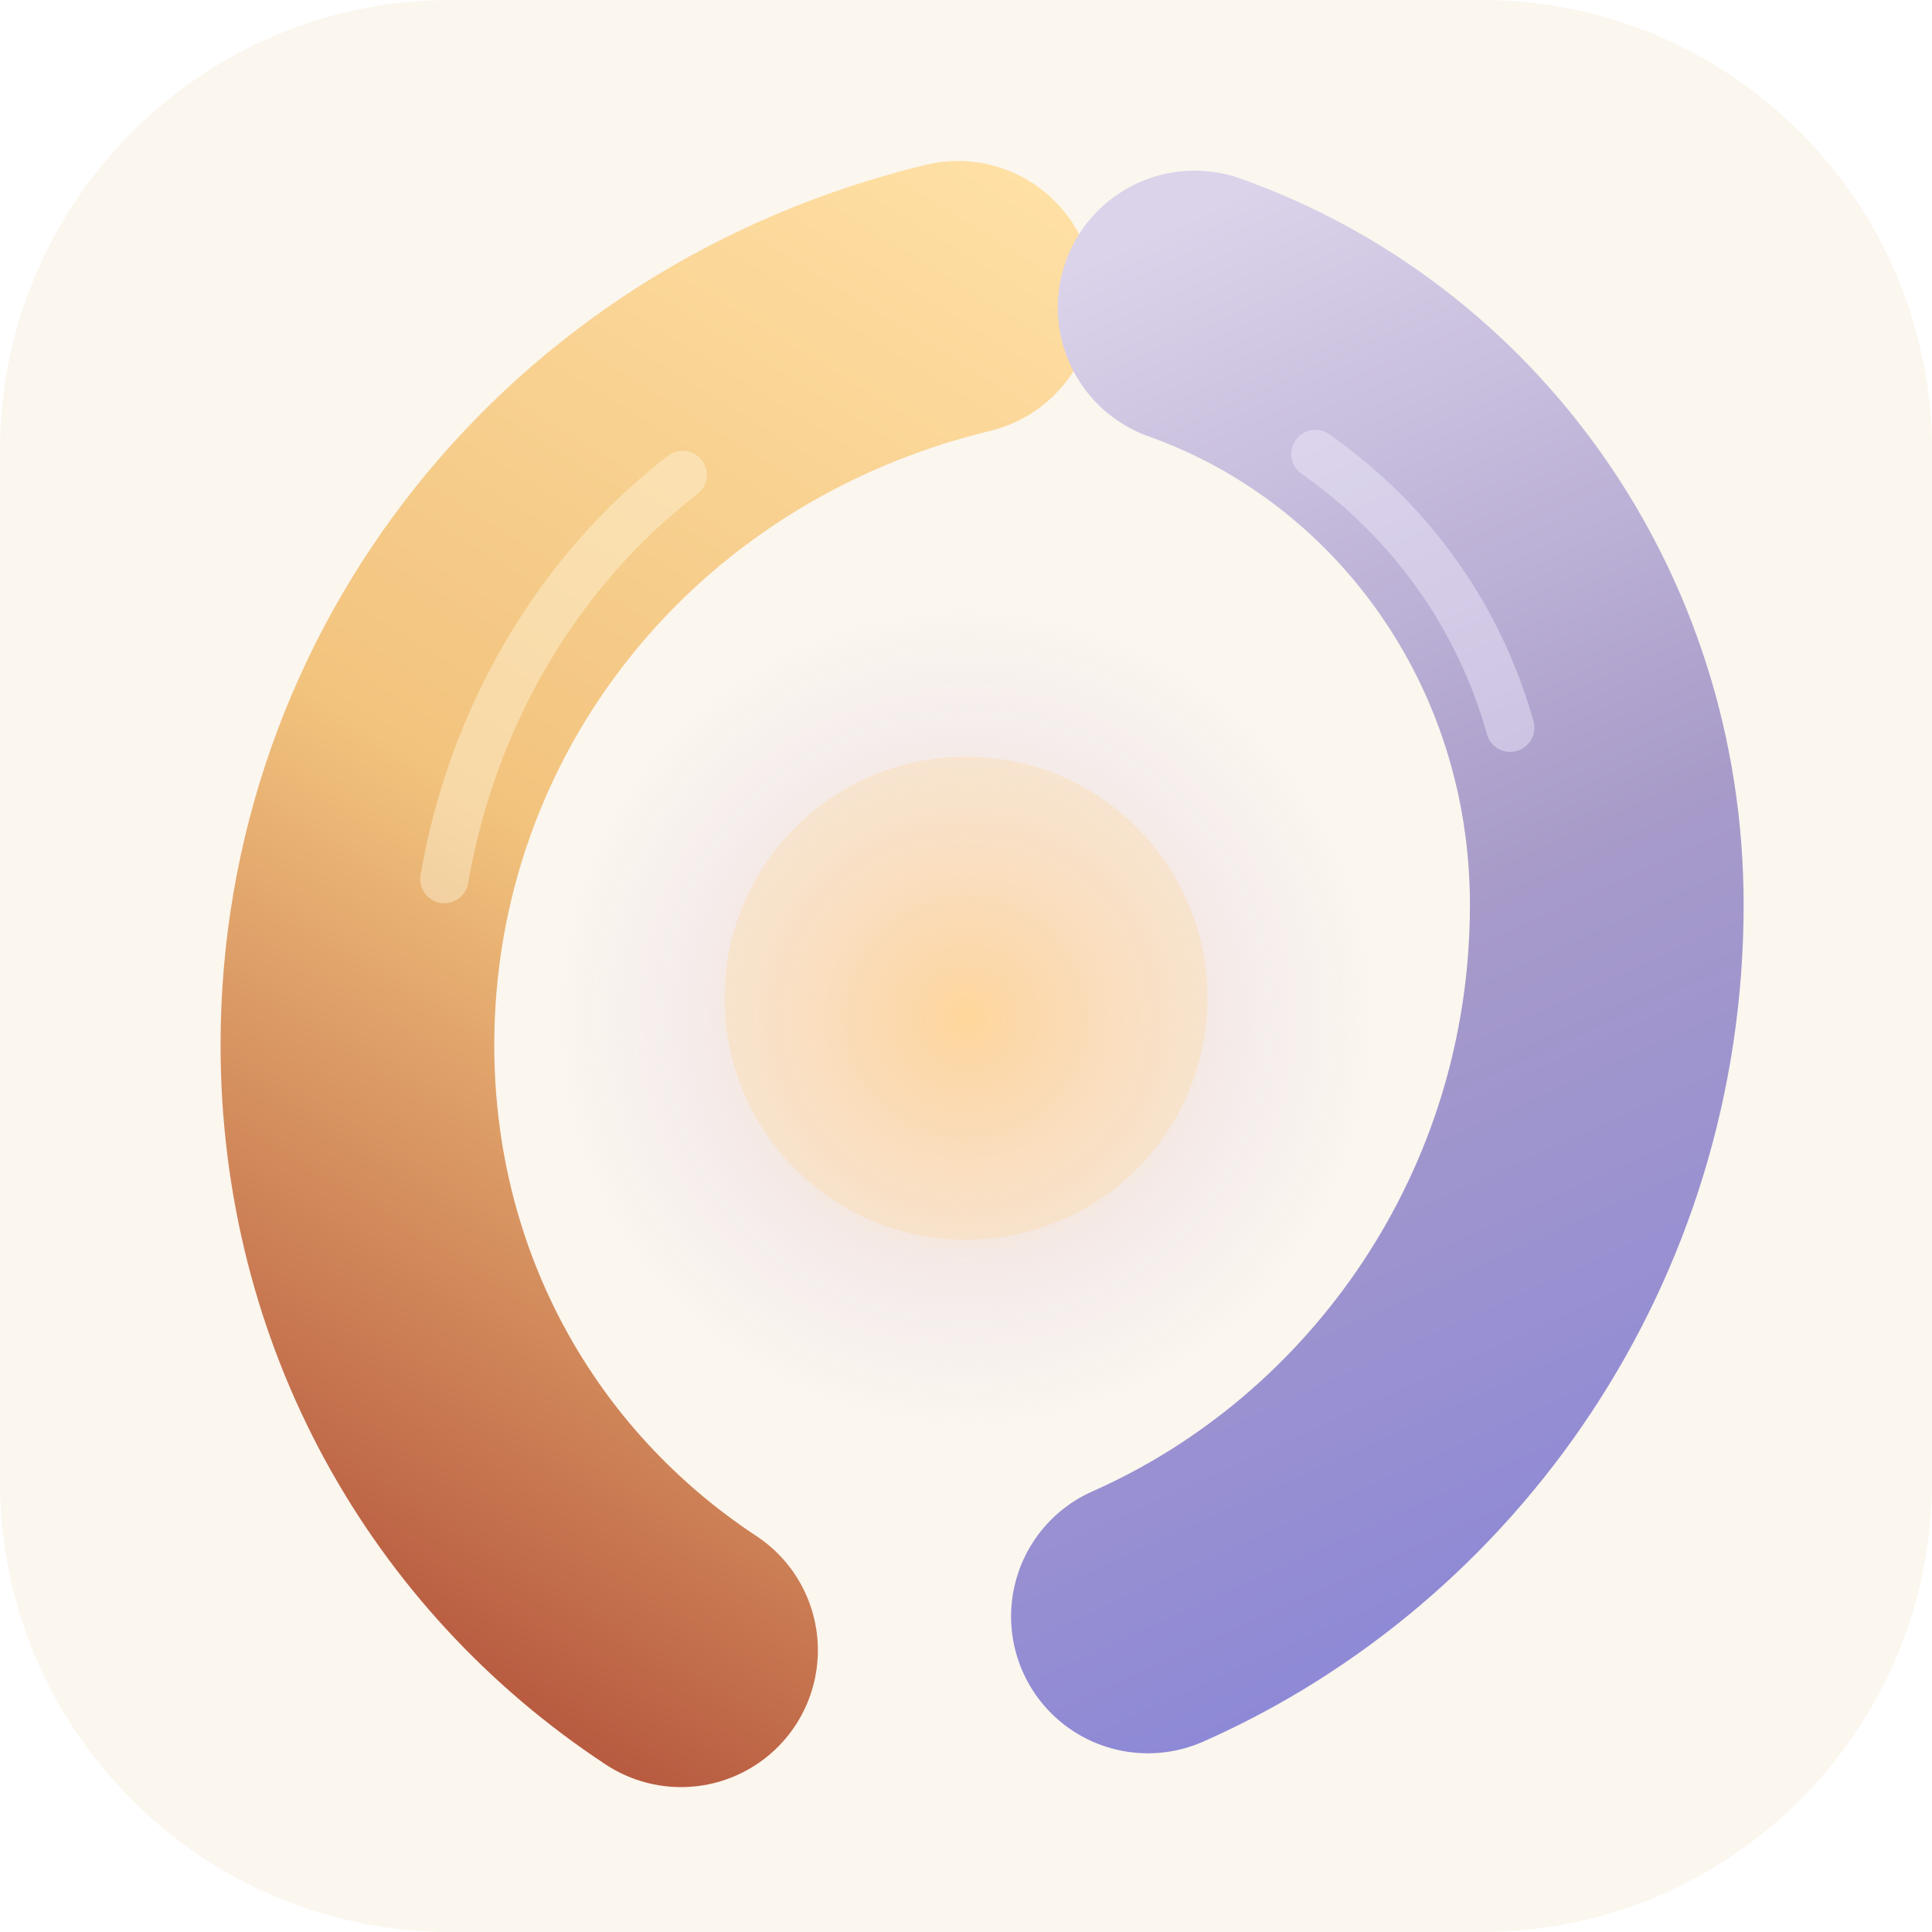
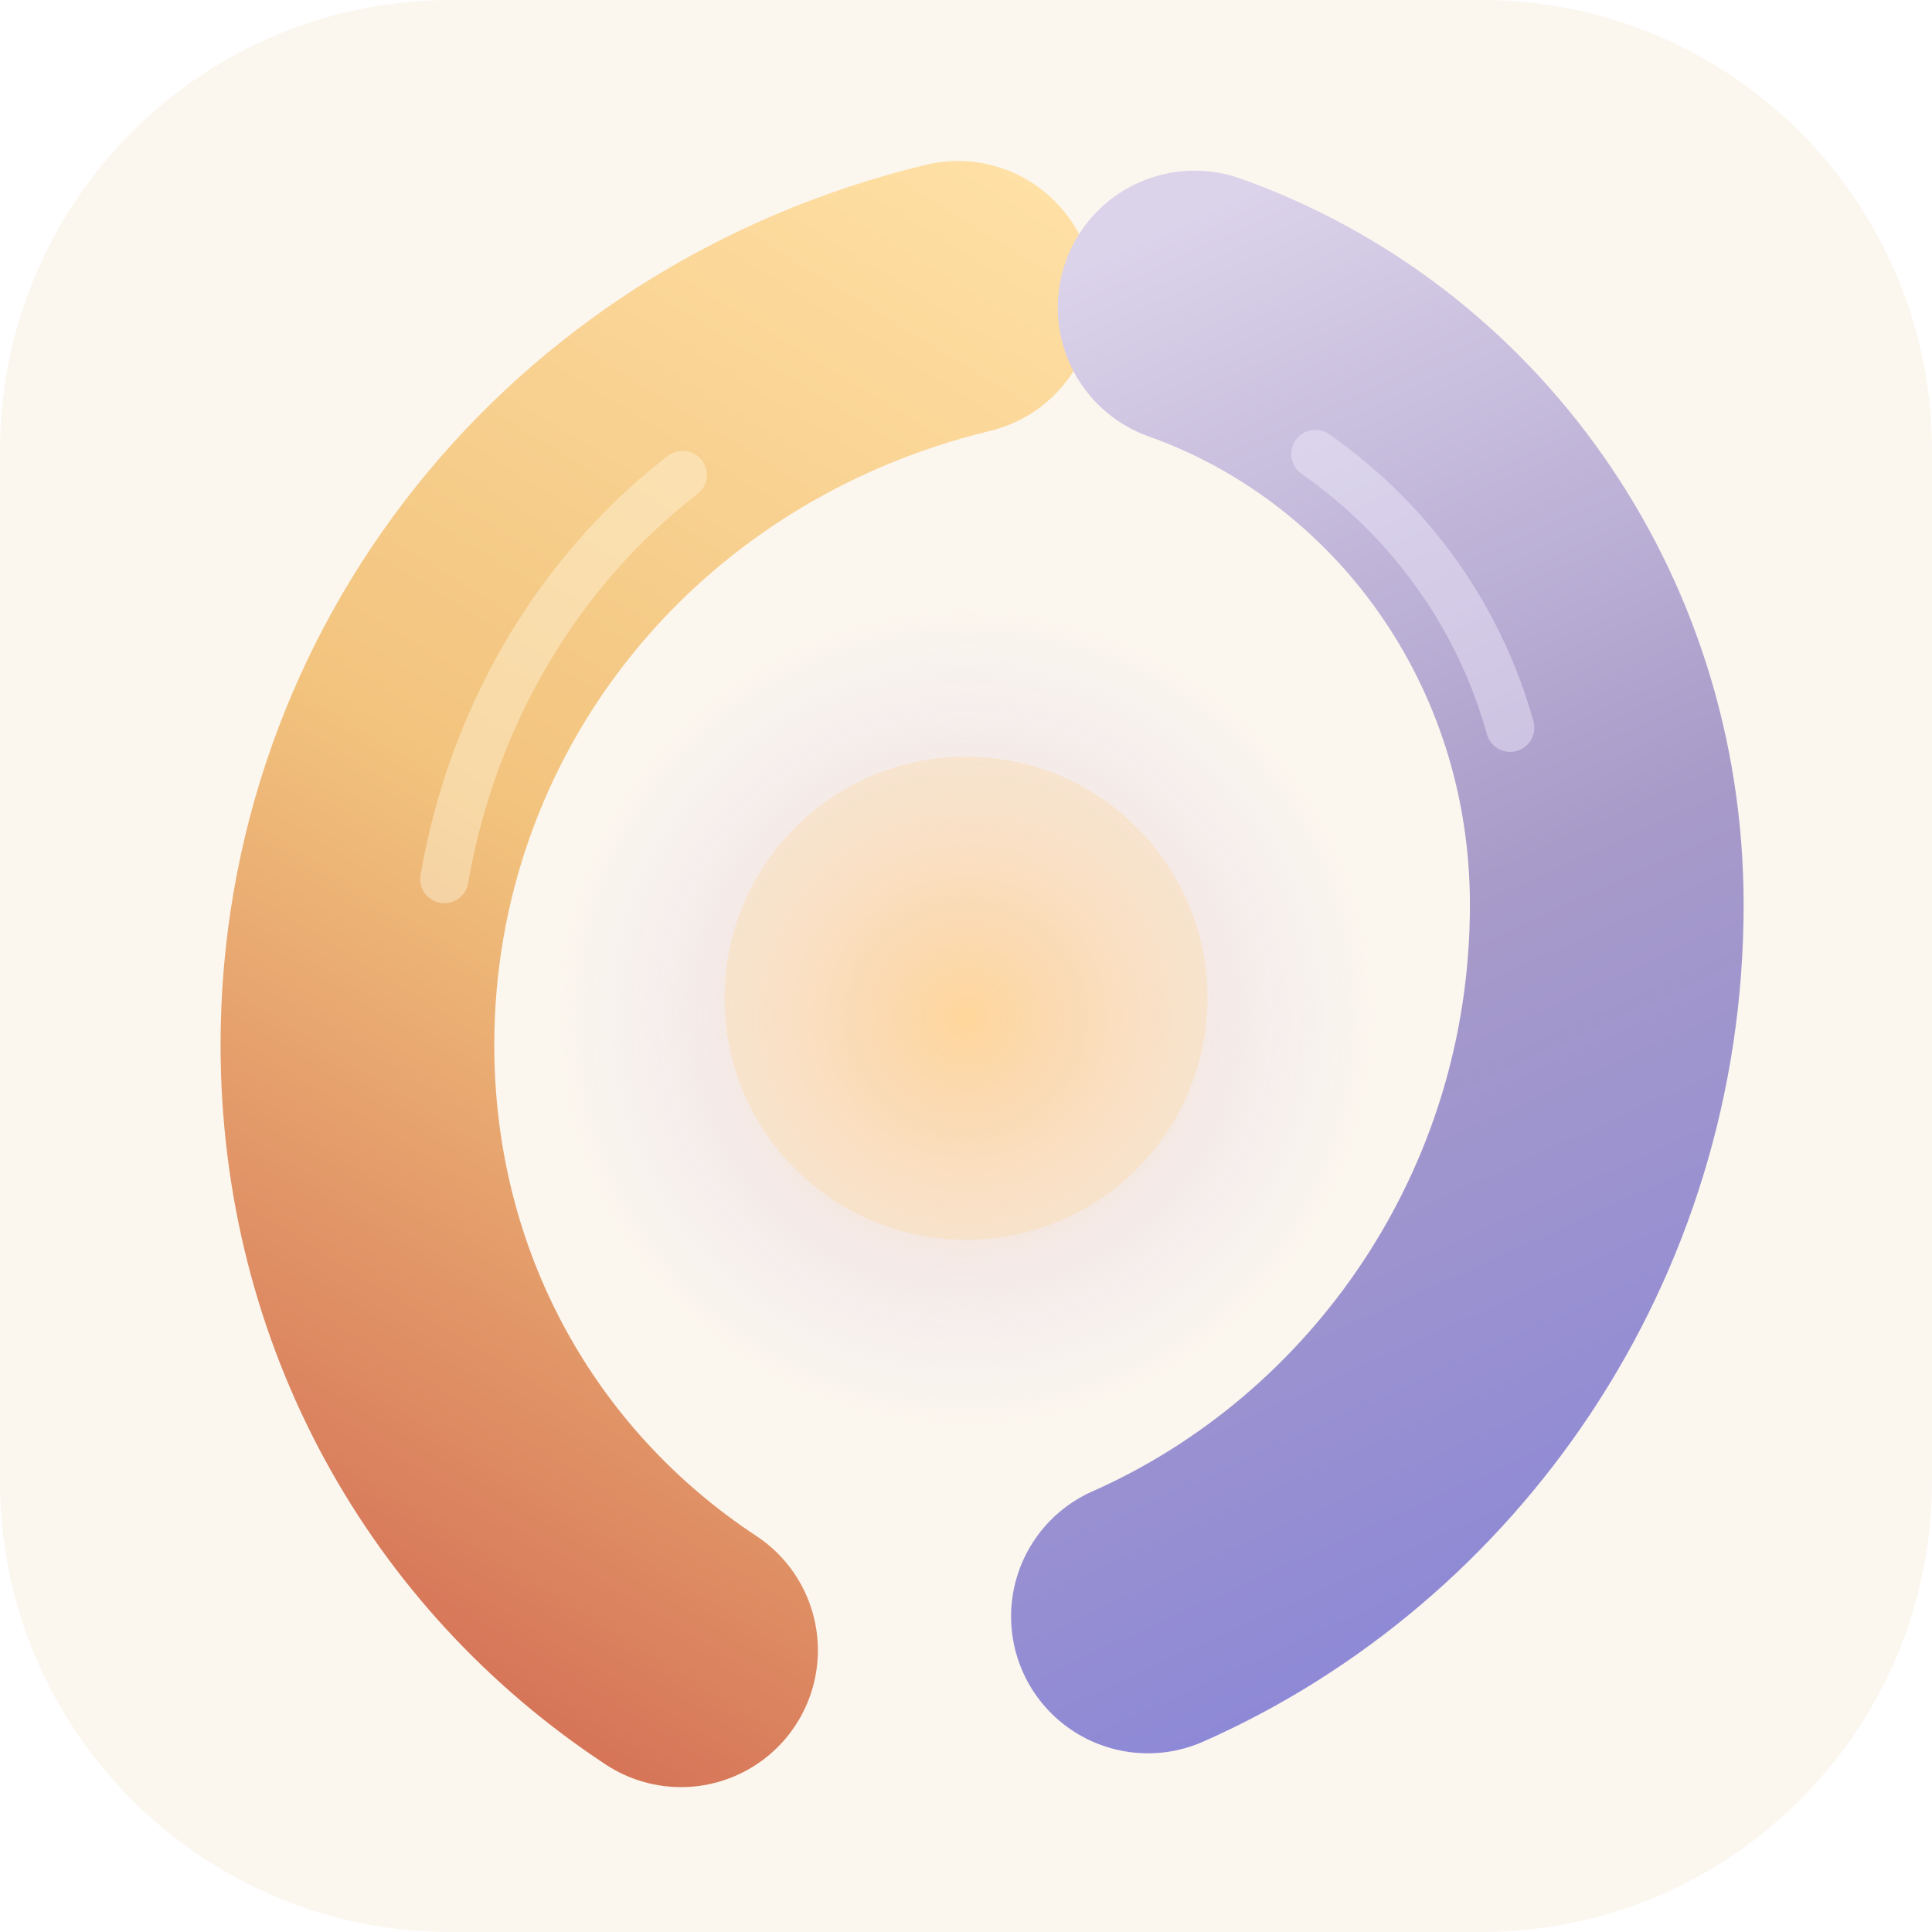
<svg xmlns="http://www.w3.org/2000/svg" viewBox="0 0 120 120" fill="none">
  <rect width="120" height="120" rx="28" fill="#FBF6EE" />
  <defs>
    <radialGradient id="core" cx="50%" cy="52%" r="42%">
      <stop offset="0%" stop-color="#FFD79A" stop-opacity=".98" />
      <stop offset="36%" stop-color="#F4C9A8" stop-opacity=".45" />
      <stop offset="76%" stop-color="#D9C9E8" stop-opacity=".16" />
      <stop offset="100%" stop-color="#D9C9E8" stop-opacity="0" />
    </radialGradient>
    <linearGradient id="gold" x1="21" x2="72" y1="99" y2="16" gradientUnits="userSpaceOnUse">
-       <stop offset="0%" stop-color="#B85B40" />
+       <stop offset="0%" stop-color="#D67558" />
      <stop offset="48%" stop-color="#F2C37D" />
      <stop offset="100%" stop-color="#FFE0A5" />
    </linearGradient>
    <linearGradient id="lilac" x1="66" x2="102" y1="17" y2="96" gradientUnits="userSpaceOnUse">
      <stop offset="0%" stop-color="#DBD3EA" />
      <stop offset="52%" stop-color="#A89BC9" />
      <stop offset="100%" stop-color="#8E89D6" />
    </linearGradient>
  </defs>
  <circle cx="60" cy="62" r="30" fill="url(#core)" />
  <circle cx="60" cy="62" r="15" fill="#FFD79A" opacity=".32" />
  <path d="M59.5 18.5C37.2 23.9 22.2 43 22.2 64.9c0 15.8 7.8 29.5 20.1 37.6" stroke="url(#gold)" stroke-width="17" stroke-linecap="round" />
  <path d="M74.2 19.1c14.9 5.3 25.6 19.8 25.6 37.1 0 20-12 36.9-28.5 44.2" stroke="url(#lilac)" stroke-width="17" stroke-linecap="round" />
  <path d="M42.4 29.5c-7.9 6.1-13.1 15.2-14.8 25.1" stroke="#FFF7DF" stroke-width="3" stroke-linecap="round" opacity=".42" />
  <path d="M81.7 28.2c6 4.2 10.2 10.2 12.1 17" stroke="#F6F0FF" stroke-width="3" stroke-linecap="round" opacity=".42" />
</svg>
